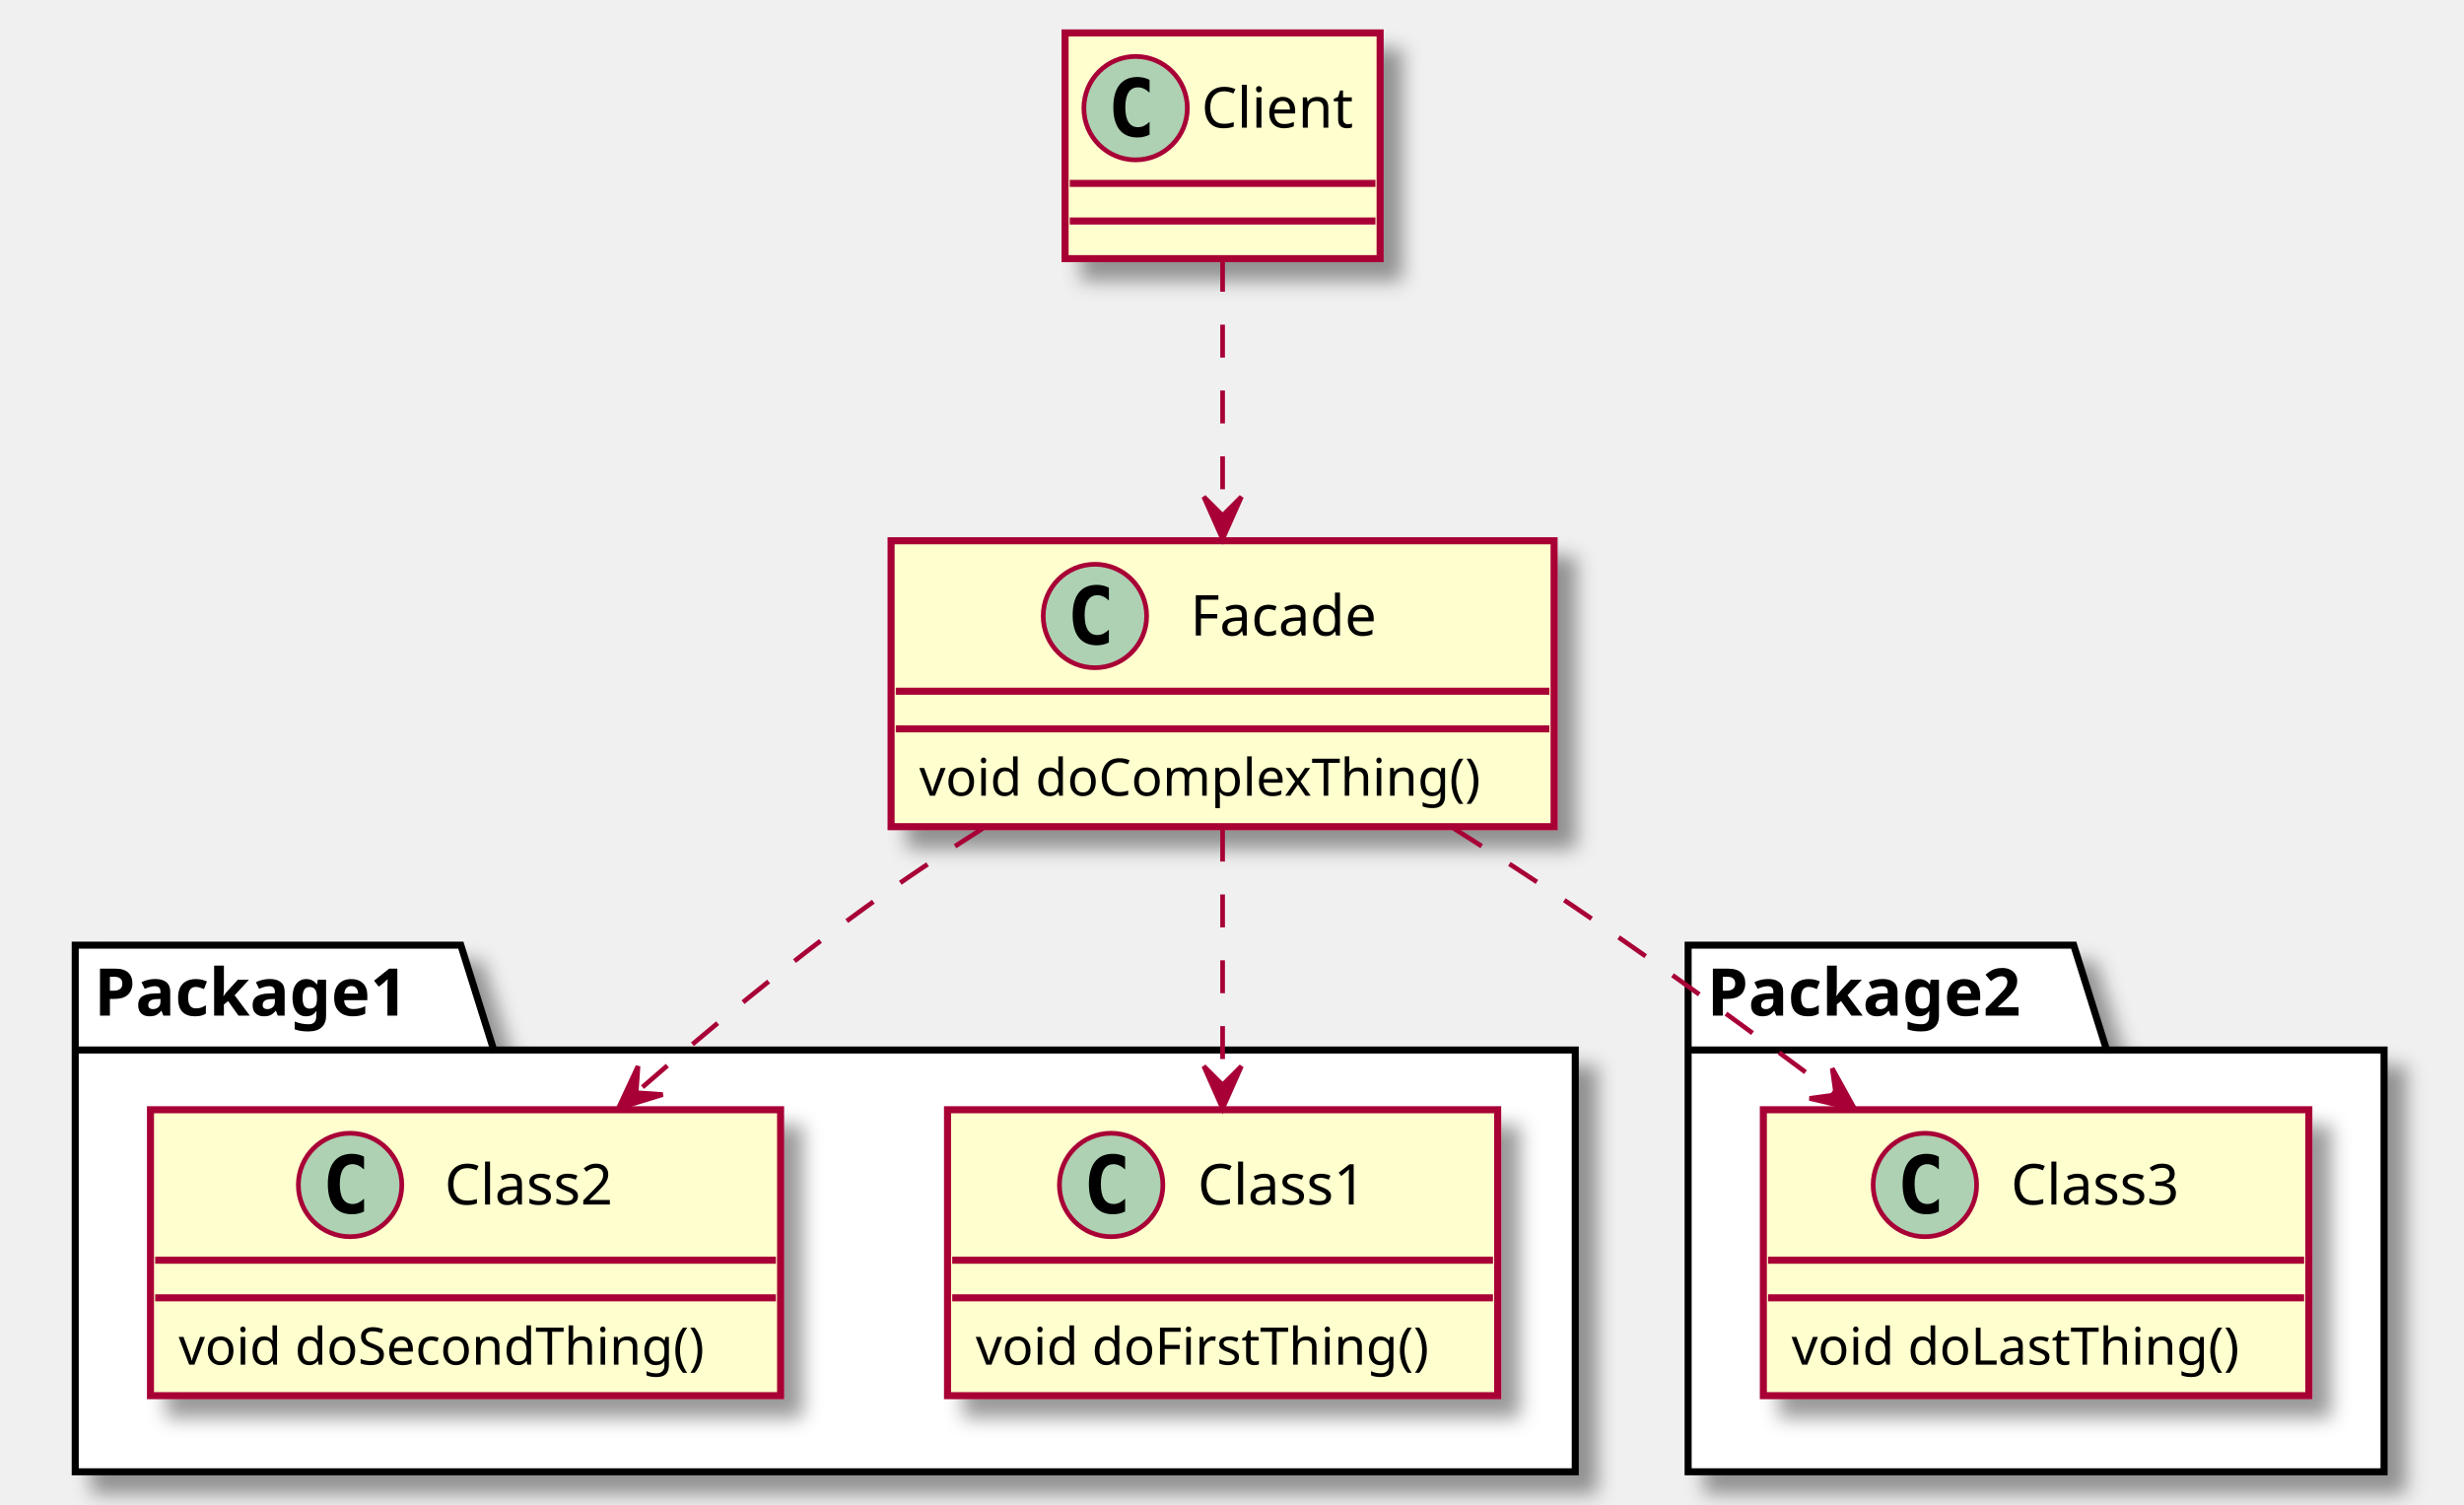
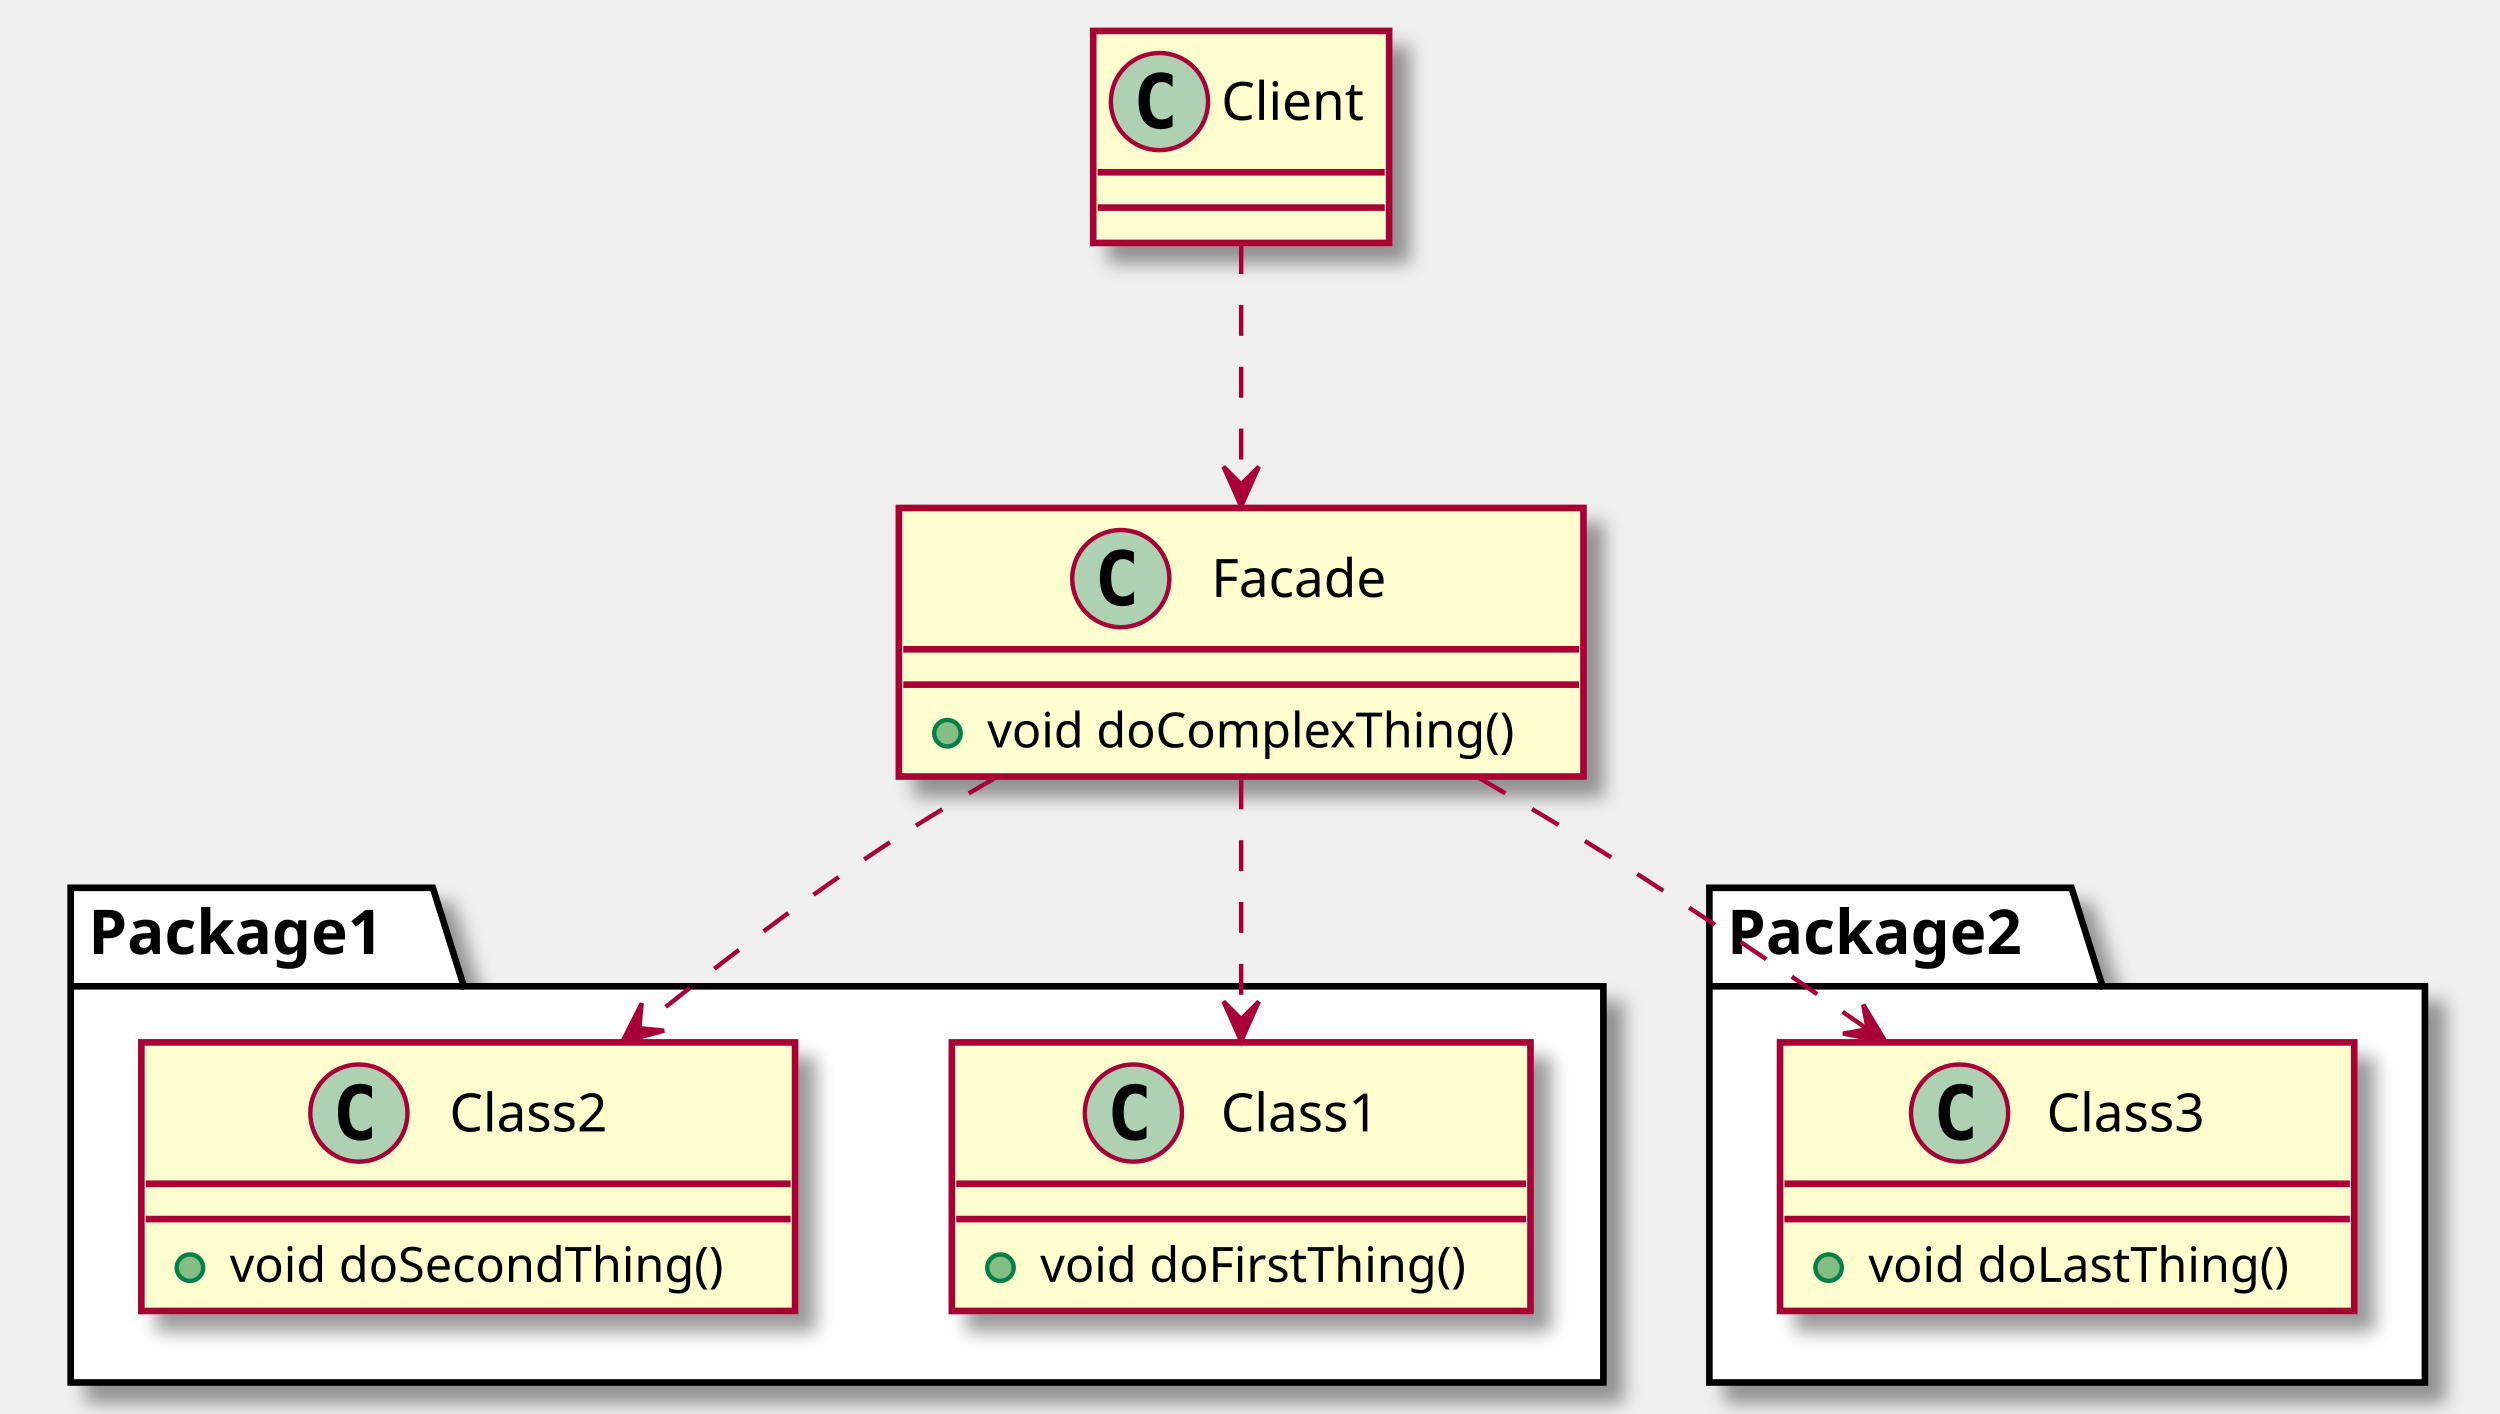
- <svg xmlns="http://www.w3.org/2000/svg" contentScriptType="application/ecmascript" contentStyleType="text/css" height="320px" preserveAspectRatio="none" style="width:524px;height:320px;" version="1.1" viewBox="0 0 524 320" width="524px" zoomAndPan="magnify">
+ <svg xmlns="http://www.w3.org/2000/svg" contentScriptType="application/ecmascript" contentStyleType="text/css" height="320px" preserveAspectRatio="none" style="width:566px;height:320px;" version="1.1" viewBox="0 0 566 320" width="566px" zoomAndPan="magnify">
  <defs>
-     <filter height="300%" id="f170a1ctke5jxv" width="300%" x="-1" y="-1">
+     <filter height="300%" id="f1bqdx9n7uxcab" width="300%" x="-1" y="-1">
      <feGaussianBlur result="blurOut" stdDeviation="2.0" />
      <feColorMatrix in="blurOut" result="blurOut2" type="matrix" values="0 0 0 0 0 0 0 0 0 0 0 0 0 0 0 0 0 0 .4 0" />
      <feOffset dx="4.0" dy="4.0" in="blurOut2" result="blurOut3" />
      <feBlend in="SourceGraphic" in2="blurOut3" mode="normal" />
    </filter>
  </defs>
  <g>
-     <polygon fill="#FFFFFF" filter="url(#f170a1ctke5jxv)" points="16,201,98,201,105,223.297,335,223.297,335,313,16,313,16,201" style="stroke:#000000;stroke-width:1.5;" />
+     <polygon fill="#FFFFFF" filter="url(#f1bqdx9n7uxcab)" points="16,201,98,201,105,223.297,363,223.297,363,313,16,313,16,201" style="stroke:#000000;stroke-width:1.5;" />
    <line style="stroke:#000000;stroke-width:1.5;" x1="16" x2="105" y1="223.297" y2="223.297" />
    <text fill="#000000" font-family="sans-serif" font-size="14" font-weight="bold" lengthAdjust="spacing" textLength="76" x="20" y="215.995">Package1</text>
-     <polygon fill="#FFFFFF" filter="url(#f170a1ctke5jxv)" points="359,201,441,201,448,223.297,507,223.297,507,313,359,313,359,201" style="stroke:#000000;stroke-width:1.5;" />
-     <line style="stroke:#000000;stroke-width:1.5;" x1="359" x2="448" y1="223.297" y2="223.297" />
-     <text fill="#000000" font-family="sans-serif" font-size="14" font-weight="bold" lengthAdjust="spacing" textLength="76" x="363" y="215.995">Package2</text>
-     <rect codeLine="6" fill="#FEFECE" filter="url(#f170a1ctke5jxv)" height="60.805" id="Class1" style="stroke:#A80036;stroke-width:1.5;" width="117" x="201.5" y="236" />
-     <ellipse cx="236.3" cy="252" fill="#ADD1B2" rx="11" ry="11" style="stroke:#A80036;stroke-width:1.0;" />
-     <path d="M239.269,257.641 Q238.691,257.938 238.05,258.078 Q237.409,258.234 236.706,258.234 Q234.206,258.234 232.878,256.594 Q231.566,254.938 231.566,251.812 Q231.566,248.688 232.878,247.031 Q234.206,245.375 236.706,245.375 Q237.409,245.375 238.05,245.531 Q238.706,245.688 239.269,245.984 L239.269,248.703 Q238.644,248.125 238.05,247.859 Q237.456,247.578 236.831,247.578 Q235.488,247.578 234.8,248.656 Q234.113,249.719 234.113,251.812 Q234.113,253.906 234.8,254.984 Q235.488,256.047 236.831,256.047 Q237.456,256.047 238.05,255.781 Q238.644,255.5 239.269,254.922 L239.269,257.641 Z " fill="#000000" />
-     <text fill="#000000" font-family="sans-serif" font-size="12" lengthAdjust="spacing" textLength="41" x="254.7" y="256.154">Class1</text>
-     <line style="stroke:#A80036;stroke-width:1.5;" x1="202.5" x2="317.5" y1="268" y2="268" />
-     <line style="stroke:#A80036;stroke-width:1.5;" x1="202.5" x2="317.5" y1="276" y2="276" />
-     <text fill="#000000" font-family="sans-serif" font-size="11" lengthAdjust="spacing" textLength="105" x="207.5" y="290.21">void doFirstThing()</text>
-     <rect codeLine="9" fill="#FEFECE" filter="url(#f170a1ctke5jxv)" height="60.805" id="Class2" style="stroke:#A80036;stroke-width:1.5;" width="134" x="32" y="236" />
-     <ellipse cx="74.45" cy="252" fill="#ADD1B2" rx="11" ry="11" style="stroke:#A80036;stroke-width:1.0;" />
-     <path d="M77.419,257.641 Q76.841,257.938 76.2,258.078 Q75.559,258.234 74.856,258.234 Q72.356,258.234 71.028,256.594 Q69.716,254.938 69.716,251.812 Q69.716,248.688 71.028,247.031 Q72.356,245.375 74.856,245.375 Q75.559,245.375 76.2,245.531 Q76.856,245.688 77.419,245.984 L77.419,248.703 Q76.794,248.125 76.2,247.859 Q75.606,247.578 74.981,247.578 Q73.638,247.578 72.95,248.656 Q72.263,249.719 72.263,251.812 Q72.263,253.906 72.95,254.984 Q73.638,256.047 74.981,256.047 Q75.606,256.047 76.2,255.781 Q76.794,255.5 77.419,254.922 L77.419,257.641 Z " fill="#000000" />
-     <text fill="#000000" font-family="sans-serif" font-size="12" lengthAdjust="spacing" textLength="41" x="94.55" y="256.154">Class2</text>
-     <line style="stroke:#A80036;stroke-width:1.5;" x1="33" x2="165" y1="268" y2="268" />
-     <line style="stroke:#A80036;stroke-width:1.5;" x1="33" x2="165" y1="276" y2="276" />
-     <text fill="#000000" font-family="sans-serif" font-size="11" lengthAdjust="spacing" textLength="122" x="38" y="290.21">void doSecondThing()</text>
-     <rect codeLine="15" fill="#FEFECE" filter="url(#f170a1ctke5jxv)" height="60.805" id="Class3" style="stroke:#A80036;stroke-width:1.5;" width="116" x="375" y="236" />
-     <ellipse cx="409.35" cy="252" fill="#ADD1B2" rx="11" ry="11" style="stroke:#A80036;stroke-width:1.0;" />
-     <path d="M412.319,257.641 Q411.741,257.938 411.1,258.078 Q410.459,258.234 409.756,258.234 Q407.256,258.234 405.928,256.594 Q404.616,254.938 404.616,251.812 Q404.616,248.688 405.928,247.031 Q407.256,245.375 409.756,245.375 Q410.459,245.375 411.1,245.531 Q411.756,245.688 412.319,245.984 L412.319,248.703 Q411.694,248.125 411.1,247.859 Q410.506,247.578 409.881,247.578 Q408.538,247.578 407.85,248.656 Q407.163,249.719 407.163,251.812 Q407.163,253.906 407.85,254.984 Q408.538,256.047 409.881,256.047 Q410.506,256.047 411.1,255.781 Q411.694,255.5 412.319,254.922 L412.319,257.641 Z " fill="#000000" />
-     <text fill="#000000" font-family="sans-serif" font-size="12" lengthAdjust="spacing" textLength="41" x="427.65" y="256.154">Class3</text>
-     <line style="stroke:#A80036;stroke-width:1.5;" x1="376" x2="490" y1="268" y2="268" />
-     <line style="stroke:#A80036;stroke-width:1.5;" x1="376" x2="490" y1="276" y2="276" />
-     <text fill="#000000" font-family="sans-serif" font-size="11" lengthAdjust="spacing" textLength="104" x="381" y="290.21">void doLastThing()</text>
-     <rect codeLine="1" fill="#FEFECE" filter="url(#f170a1ctke5jxv)" height="60.805" id="Facade" style="stroke:#A80036;stroke-width:1.5;" width="141" x="189.5" y="115" />
-     <ellipse cx="232.85" cy="131" fill="#ADD1B2" rx="11" ry="11" style="stroke:#A80036;stroke-width:1.0;" />
-     <path d="M235.819,136.641 Q235.241,136.938 234.6,137.078 Q233.959,137.234 233.256,137.234 Q230.756,137.234 229.428,135.594 Q228.116,133.938 228.116,130.812 Q228.116,127.688 229.428,126.031 Q230.756,124.375 233.256,124.375 Q233.959,124.375 234.6,124.531 Q235.256,124.688 235.819,124.984 L235.819,127.703 Q235.194,127.125 234.6,126.859 Q234.006,126.578 233.381,126.578 Q232.037,126.578 231.35,127.656 Q230.662,128.719 230.662,130.812 Q230.662,132.906 231.35,133.984 Q232.037,135.047 233.381,135.047 Q234.006,135.047 234.6,134.781 Q235.194,134.5 235.819,133.922 L235.819,136.641 Z " fill="#000000" />
-     <text fill="#000000" font-family="sans-serif" font-size="12" lengthAdjust="spacing" textLength="46" x="253.15" y="135.154">Facade</text>
-     <line style="stroke:#A80036;stroke-width:1.5;" x1="190.5" x2="329.5" y1="147" y2="147" />
-     <line style="stroke:#A80036;stroke-width:1.5;" x1="190.5" x2="329.5" y1="155" y2="155" />
-     <text fill="#000000" font-family="sans-serif" font-size="11" lengthAdjust="spacing" textLength="129" x="195.5" y="169.21">void doComplexThing()</text>
-     <rect fill="#FEFECE" filter="url(#f170a1ctke5jxv)" height="48" id="Client" style="stroke:#A80036;stroke-width:1.5;" width="67" x="226.5" y="7" />
-     <ellipse cx="241.5" cy="23" fill="#ADD1B2" rx="11" ry="11" style="stroke:#A80036;stroke-width:1.0;" />
-     <path d="M244.469,28.641 Q243.891,28.938 243.25,29.078 Q242.609,29.234 241.906,29.234 Q239.406,29.234 238.078,27.594 Q236.766,25.938 236.766,22.812 Q236.766,19.688 238.078,18.031 Q239.406,16.375 241.906,16.375 Q242.609,16.375 243.25,16.531 Q243.906,16.688 244.469,16.984 L244.469,19.703 Q243.844,19.125 243.25,18.859 Q242.656,18.578 242.031,18.578 Q240.688,18.578 240,19.656 Q239.312,20.719 239.312,22.812 Q239.312,24.906 240,25.984 Q240.688,27.047 242.031,27.047 Q242.656,27.047 243.25,26.781 Q243.844,26.5 244.469,25.922 L244.469,28.641 Z " fill="#000000" />
-     <text fill="#000000" font-family="sans-serif" font-size="12" lengthAdjust="spacing" textLength="35" x="255.5" y="27.154">Client</text>
-     <line style="stroke:#A80036;stroke-width:1.5;" x1="227.5" x2="292.5" y1="39" y2="39" />
-     <line style="stroke:#A80036;stroke-width:1.5;" x1="227.5" x2="292.5" y1="47" y2="47" />
-     <path codeLine="20" d="M260,55.04 C260,70.65 260,91.58 260,109.27 " fill="none" id="Client-to-Facade" style="stroke:#A80036;stroke-width:1.0;stroke-dasharray:7.0,7.0;" />
-     <polygon fill="#A80036" points="260,114.65,264,105.65,260,109.65,256,105.65,260,114.65" style="stroke:#A80036;stroke-width:1.0;" />
-     <path codeLine="21" d="M260,176.22 C260,192.69 260,213.26 260,230.51 " fill="none" id="Facade-to-Class1" style="stroke:#A80036;stroke-width:1.0;stroke-dasharray:7.0,7.0;" />
-     <polygon fill="#A80036" points="260,235.74,264,226.74,260,230.74,256,226.74,260,235.74" style="stroke:#A80036;stroke-width:1.0;" />
-     <path codeLine="22" d="M208.99,176.18 C200.5,181.56 191.89,187.28 184,193 C167.5,204.97 150.22,219.34 135.58,232.11 " fill="none" id="Facade-to-Class2" style="stroke:#A80036;stroke-width:1.0;stroke-dasharray:7.0,7.0;" />
-     <polygon fill="#A80036" points="131.52,235.67,140.934,232.774,135.29,232.386,135.678,226.742,131.52,235.67" style="stroke:#A80036;stroke-width:1.0;" />
-     <path codeLine="23" d="M309.19,176.19 C317.87,181.66 326.76,187.41 335,193 C353.41,205.48 373.22,219.94 390.18,232.64 " fill="none" id="Facade-to-Class3" style="stroke:#A80036;stroke-width:1.0;stroke-dasharray:7.0,7.0;" />
-     <polygon fill="#A80036" points="394.42,235.83,389.654,227.211,390.432,232.814,384.829,233.592,394.42,235.83" style="stroke:#A80036;stroke-width:1.0;" />
+     <polygon fill="#FFFFFF" filter="url(#f1bqdx9n7uxcab)" points="387,201,469,201,476,223.297,549,223.297,549,313,387,313,387,201" style="stroke:#000000;stroke-width:1.5;" />
+     <line style="stroke:#000000;stroke-width:1.5;" x1="387" x2="476" y1="223.297" y2="223.297" />
+     <text fill="#000000" font-family="sans-serif" font-size="14" font-weight="bold" lengthAdjust="spacing" textLength="76" x="391" y="215.995">Package2</text>
+     <rect codeLine="6" fill="#FEFECE" filter="url(#f1bqdx9n7uxcab)" height="60.805" id="Class1" style="stroke:#A80036;stroke-width:1.5;" width="131" x="215.5" y="236" />
+     <ellipse cx="256.6" cy="252" fill="#ADD1B2" rx="11" ry="11" style="stroke:#A80036;stroke-width:1.0;" />
+     <path d="M259.569,257.641 Q258.991,257.938 258.35,258.078 Q257.709,258.234 257.006,258.234 Q254.506,258.234 253.178,256.594 Q251.866,254.938 251.866,251.812 Q251.866,248.688 253.178,247.031 Q254.506,245.375 257.006,245.375 Q257.709,245.375 258.35,245.531 Q259.006,245.688 259.569,245.984 L259.569,248.703 Q258.944,248.125 258.35,247.859 Q257.756,247.578 257.131,247.578 Q255.787,247.578 255.1,248.656 Q254.412,249.719 254.412,251.812 Q254.412,253.906 255.1,254.984 Q255.787,256.047 257.131,256.047 Q257.756,256.047 258.35,255.781 Q258.944,255.5 259.569,254.922 L259.569,257.641 Z " fill="#000000" />
+     <text fill="#000000" font-family="sans-serif" font-size="12" lengthAdjust="spacing" textLength="41" x="276.4" y="256.154">Class1</text>
+     <line style="stroke:#A80036;stroke-width:1.5;" x1="216.5" x2="345.5" y1="268" y2="268" />
+     <line style="stroke:#A80036;stroke-width:1.5;" x1="216.5" x2="345.5" y1="276" y2="276" />
+     <ellipse cx="226.5" cy="287" fill="#84BE84" rx="3" ry="3" style="stroke:#038048;stroke-width:1.0;" />
+     <text fill="#000000" font-family="sans-serif" font-size="11" lengthAdjust="spacing" textLength="105" x="235.5" y="290.21">void doFirstThing()</text>
+     <rect codeLine="9" fill="#FEFECE" filter="url(#f1bqdx9n7uxcab)" height="60.805" id="Class2" style="stroke:#A80036;stroke-width:1.5;" width="148" x="32" y="236" />
+     <ellipse cx="81.25" cy="252" fill="#ADD1B2" rx="11" ry="11" style="stroke:#A80036;stroke-width:1.0;" />
+     <path d="M84.219,257.641 Q83.641,257.938 83,258.078 Q82.359,258.234 81.656,258.234 Q79.156,258.234 77.828,256.594 Q76.516,254.938 76.516,251.812 Q76.516,248.688 77.828,247.031 Q79.156,245.375 81.656,245.375 Q82.359,245.375 83,245.531 Q83.656,245.688 84.219,245.984 L84.219,248.703 Q83.594,248.125 83,247.859 Q82.406,247.578 81.781,247.578 Q80.438,247.578 79.75,248.656 Q79.062,249.719 79.062,251.812 Q79.062,253.906 79.75,254.984 Q80.438,256.047 81.781,256.047 Q82.406,256.047 83,255.781 Q83.594,255.5 84.219,254.922 L84.219,257.641 Z " fill="#000000" />
+     <text fill="#000000" font-family="sans-serif" font-size="12" lengthAdjust="spacing" textLength="41" x="101.75" y="256.154">Class2</text>
+     <line style="stroke:#A80036;stroke-width:1.5;" x1="33" x2="179" y1="268" y2="268" />
+     <line style="stroke:#A80036;stroke-width:1.5;" x1="33" x2="179" y1="276" y2="276" />
+     <ellipse cx="43" cy="287" fill="#84BE84" rx="3" ry="3" style="stroke:#038048;stroke-width:1.0;" />
+     <text fill="#000000" font-family="sans-serif" font-size="11" lengthAdjust="spacing" textLength="122" x="52" y="290.21">void doSecondThing()</text>
+     <rect codeLine="15" fill="#FEFECE" filter="url(#f1bqdx9n7uxcab)" height="60.805" id="Class3" style="stroke:#A80036;stroke-width:1.5;" width="130" x="403" y="236" />
+     <ellipse cx="443.65" cy="252" fill="#ADD1B2" rx="11" ry="11" style="stroke:#A80036;stroke-width:1.0;" />
+     <path d="M446.619,257.641 Q446.041,257.938 445.4,258.078 Q444.759,258.234 444.056,258.234 Q441.556,258.234 440.228,256.594 Q438.916,254.938 438.916,251.812 Q438.916,248.688 440.228,247.031 Q441.556,245.375 444.056,245.375 Q444.759,245.375 445.4,245.531 Q446.056,245.688 446.619,245.984 L446.619,248.703 Q445.994,248.125 445.4,247.859 Q444.806,247.578 444.181,247.578 Q442.837,247.578 442.15,248.656 Q441.462,249.719 441.462,251.812 Q441.462,253.906 442.15,254.984 Q442.837,256.047 444.181,256.047 Q444.806,256.047 445.4,255.781 Q445.994,255.5 446.619,254.922 L446.619,257.641 Z " fill="#000000" />
+     <text fill="#000000" font-family="sans-serif" font-size="12" lengthAdjust="spacing" textLength="41" x="463.35" y="256.154">Class3</text>
+     <line style="stroke:#A80036;stroke-width:1.5;" x1="404" x2="532" y1="268" y2="268" />
+     <line style="stroke:#A80036;stroke-width:1.5;" x1="404" x2="532" y1="276" y2="276" />
+     <ellipse cx="414" cy="287" fill="#84BE84" rx="3" ry="3" style="stroke:#038048;stroke-width:1.0;" />
+     <text fill="#000000" font-family="sans-serif" font-size="11" lengthAdjust="spacing" textLength="104" x="423" y="290.21">void doLastThing()</text>
+     <rect codeLine="1" fill="#FEFECE" filter="url(#f1bqdx9n7uxcab)" height="60.805" id="Facade" style="stroke:#A80036;stroke-width:1.5;" width="155" x="203.5" y="115" />
+     <ellipse cx="253.75" cy="131" fill="#ADD1B2" rx="11" ry="11" style="stroke:#A80036;stroke-width:1.0;" />
+     <path d="M256.719,136.641 Q256.141,136.938 255.5,137.078 Q254.859,137.234 254.156,137.234 Q251.656,137.234 250.328,135.594 Q249.016,133.938 249.016,130.812 Q249.016,127.688 250.328,126.031 Q251.656,124.375 254.156,124.375 Q254.859,124.375 255.5,124.531 Q256.156,124.688 256.719,124.984 L256.719,127.703 Q256.094,127.125 255.5,126.859 Q254.906,126.578 254.281,126.578 Q252.938,126.578 252.25,127.656 Q251.562,128.719 251.562,130.812 Q251.562,132.906 252.25,133.984 Q252.938,135.047 254.281,135.047 Q254.906,135.047 255.5,134.781 Q256.094,134.5 256.719,133.922 L256.719,136.641 Z " fill="#000000" />
+     <text fill="#000000" font-family="sans-serif" font-size="12" lengthAdjust="spacing" textLength="46" x="274.25" y="135.154">Facade</text>
+     <line style="stroke:#A80036;stroke-width:1.5;" x1="204.5" x2="357.5" y1="147" y2="147" />
+     <line style="stroke:#A80036;stroke-width:1.5;" x1="204.5" x2="357.5" y1="155" y2="155" />
+     <ellipse cx="214.5" cy="166" fill="#84BE84" rx="3" ry="3" style="stroke:#038048;stroke-width:1.0;" />
+     <text fill="#000000" font-family="sans-serif" font-size="11" lengthAdjust="spacing" textLength="129" x="223.5" y="169.21">void doComplexThing()</text>
+     <rect fill="#FEFECE" filter="url(#f1bqdx9n7uxcab)" height="48" id="Client" style="stroke:#A80036;stroke-width:1.5;" width="67" x="247.5" y="7" />
+     <ellipse cx="262.5" cy="23" fill="#ADD1B2" rx="11" ry="11" style="stroke:#A80036;stroke-width:1.0;" />
+     <path d="M265.469,28.641 Q264.891,28.938 264.25,29.078 Q263.609,29.234 262.906,29.234 Q260.406,29.234 259.078,27.594 Q257.766,25.938 257.766,22.812 Q257.766,19.688 259.078,18.031 Q260.406,16.375 262.906,16.375 Q263.609,16.375 264.25,16.531 Q264.906,16.688 265.469,16.984 L265.469,19.703 Q264.844,19.125 264.25,18.859 Q263.656,18.578 263.031,18.578 Q261.688,18.578 261,19.656 Q260.312,20.719 260.312,22.812 Q260.312,24.906 261,25.984 Q261.688,27.047 263.031,27.047 Q263.656,27.047 264.25,26.781 Q264.844,26.5 265.469,25.922 L265.469,28.641 Z " fill="#000000" />
+     <text fill="#000000" font-family="sans-serif" font-size="12" lengthAdjust="spacing" textLength="35" x="276.5" y="27.154">Client</text>
+     <line style="stroke:#A80036;stroke-width:1.5;" x1="248.5" x2="313.5" y1="39" y2="39" />
+     <line style="stroke:#A80036;stroke-width:1.5;" x1="248.5" x2="313.5" y1="47" y2="47" />
+     <path codeLine="20" d="M281,55.04 C281,70.65 281,91.58 281,109.27 " fill="none" id="Client-to-Facade" style="stroke:#A80036;stroke-width:1.0;stroke-dasharray:7.0,7.0;" />
+     <polygon fill="#A80036" points="281,114.65,285,105.65,281,109.65,277,105.65,281,114.65" style="stroke:#A80036;stroke-width:1.0;" />
+     <path codeLine="21" d="M281,176.22 C281,192.69 281,213.26 281,230.51 " fill="none" id="Facade-to-Class1" style="stroke:#A80036;stroke-width:1.0;stroke-dasharray:7.0,7.0;" />
+     <polygon fill="#A80036" points="281,235.74,285,226.74,281,230.74,277,226.74,281,235.74" style="stroke:#A80036;stroke-width:1.0;" />
+     <path codeLine="22" d="M225.36,176.08 C216.07,181.47 206.65,187.22 198,193 C179.92,205.08 160.89,219.72 144.86,232.67 " fill="none" id="Facade-to-Class2" style="stroke:#A80036;stroke-width:1.0;stroke-dasharray:7.0,7.0;" />
+     <polygon fill="#A80036" points="140.85,235.93,150.353,233.342,144.725,232.77,145.297,227.142,140.85,235.93" style="stroke:#A80036;stroke-width:1.0;" />
+     <path codeLine="23" d="M334.77,176.09 C344.27,181.57 353.99,187.35 363,193 C382.98,205.53 404.5,220.17 422.82,233.01 " fill="none" id="Facade-to-Class3" style="stroke:#A80036;stroke-width:1.0;stroke-dasharray:7.0,7.0;" />
+     <polygon fill="#A80036" points="426.92,235.89,421.843,227.451,422.825,233.022,417.253,234.004,426.92,235.89" style="stroke:#A80036;stroke-width:1.0;" />
  </g>
</svg>
